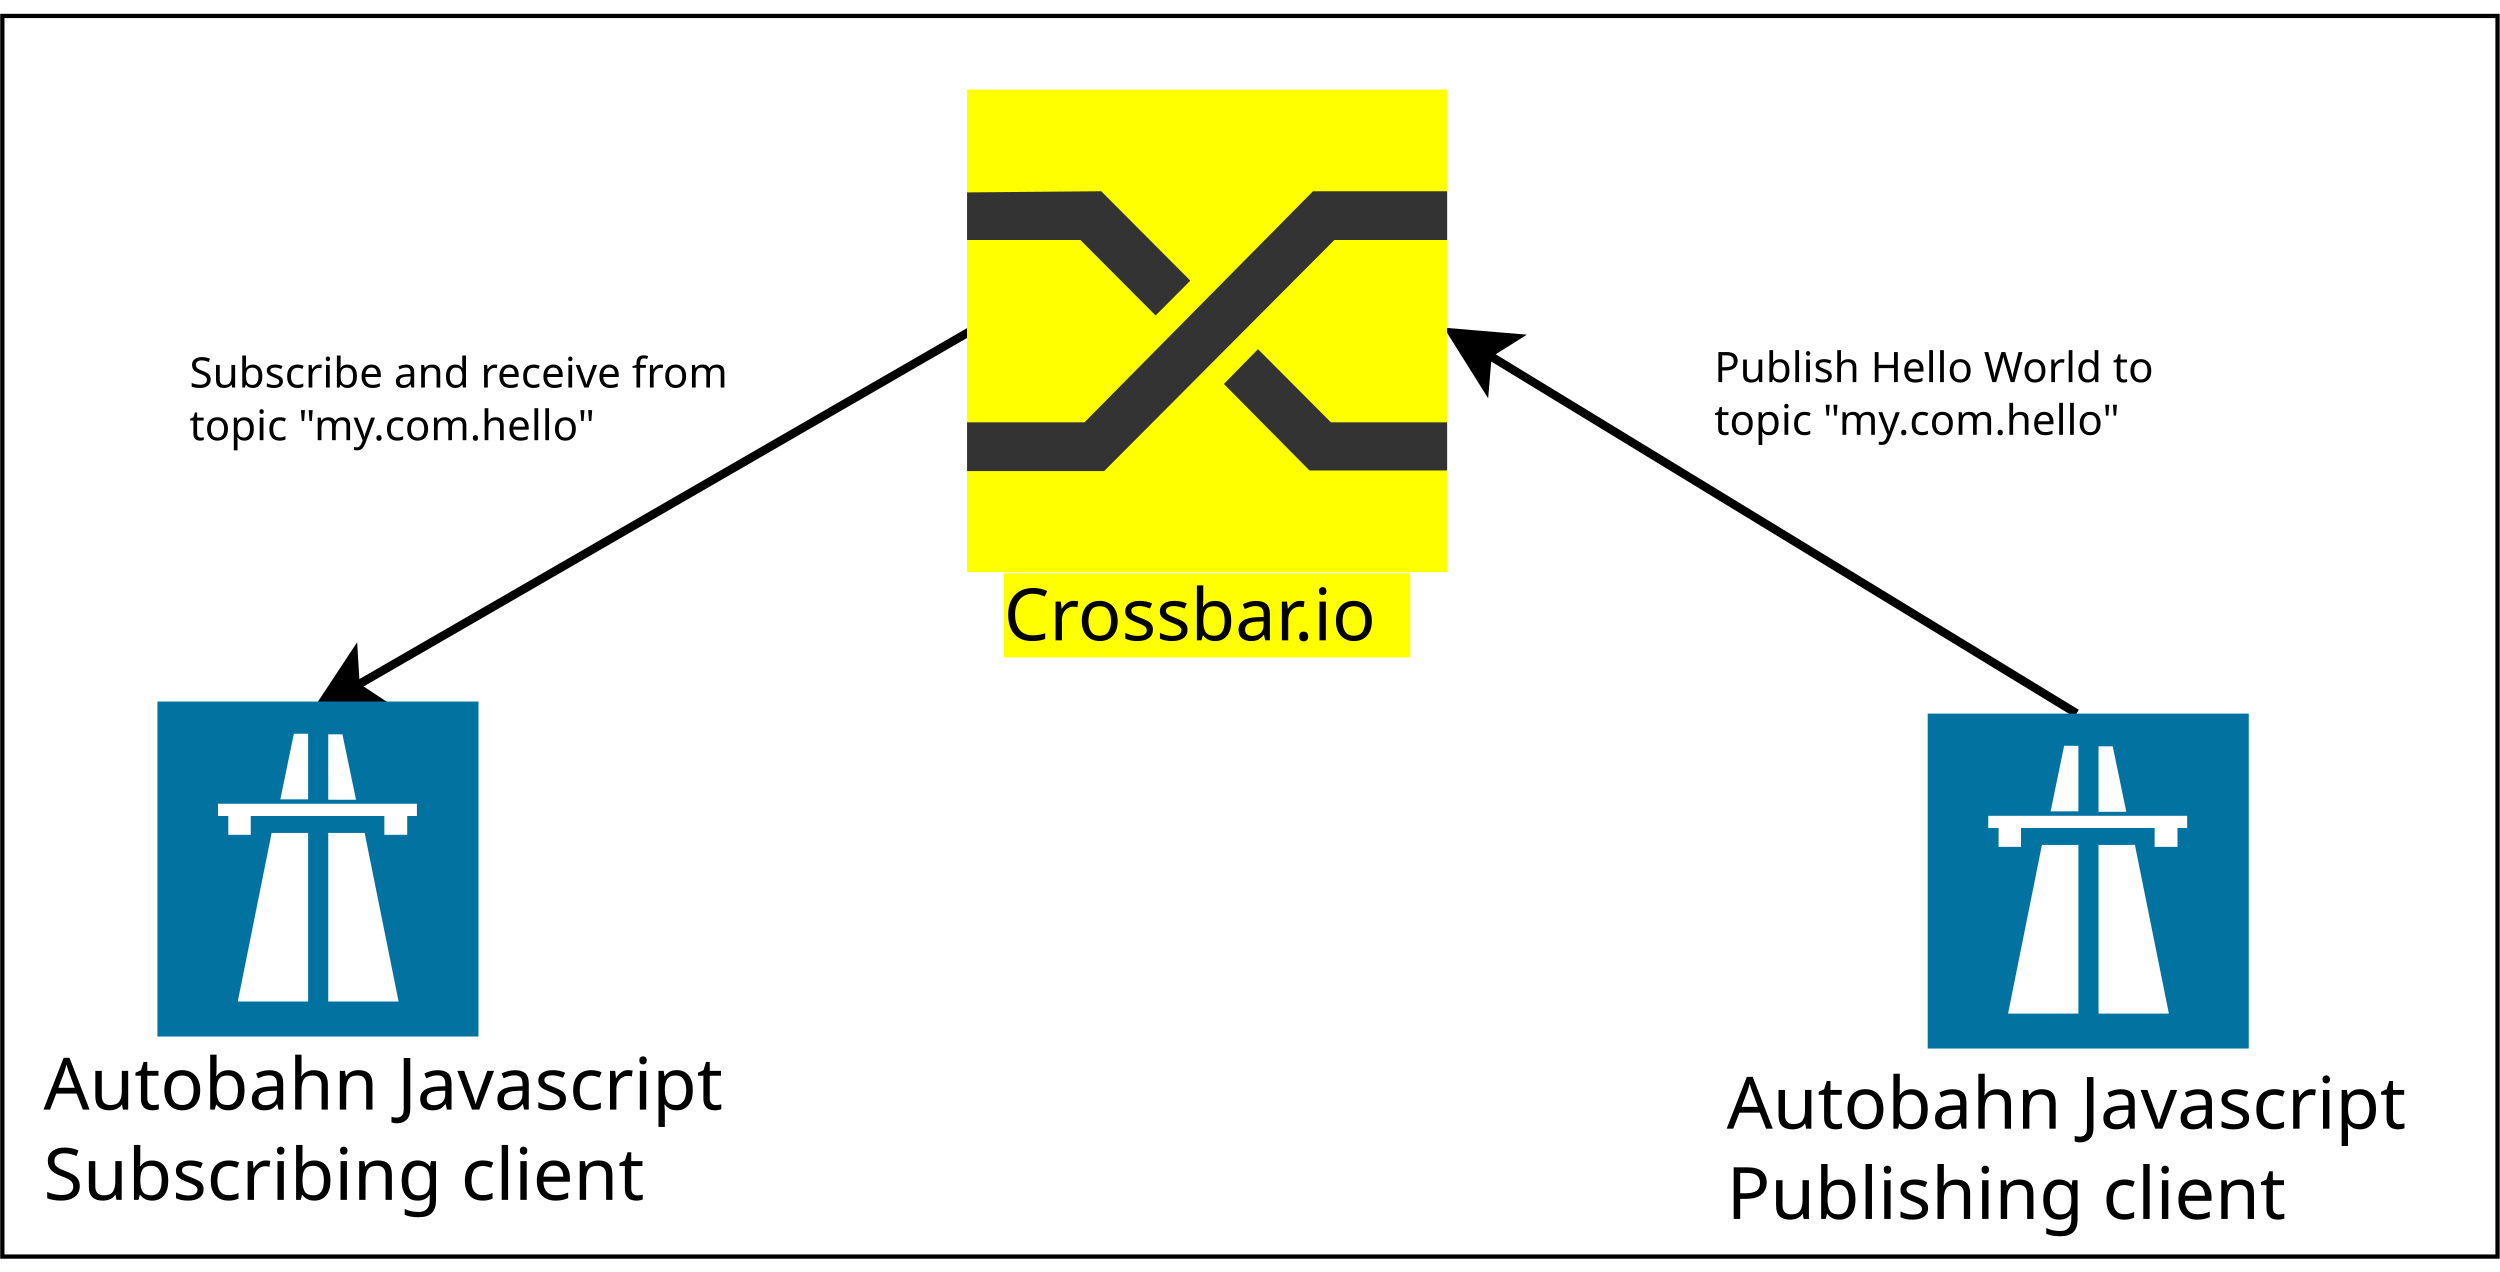
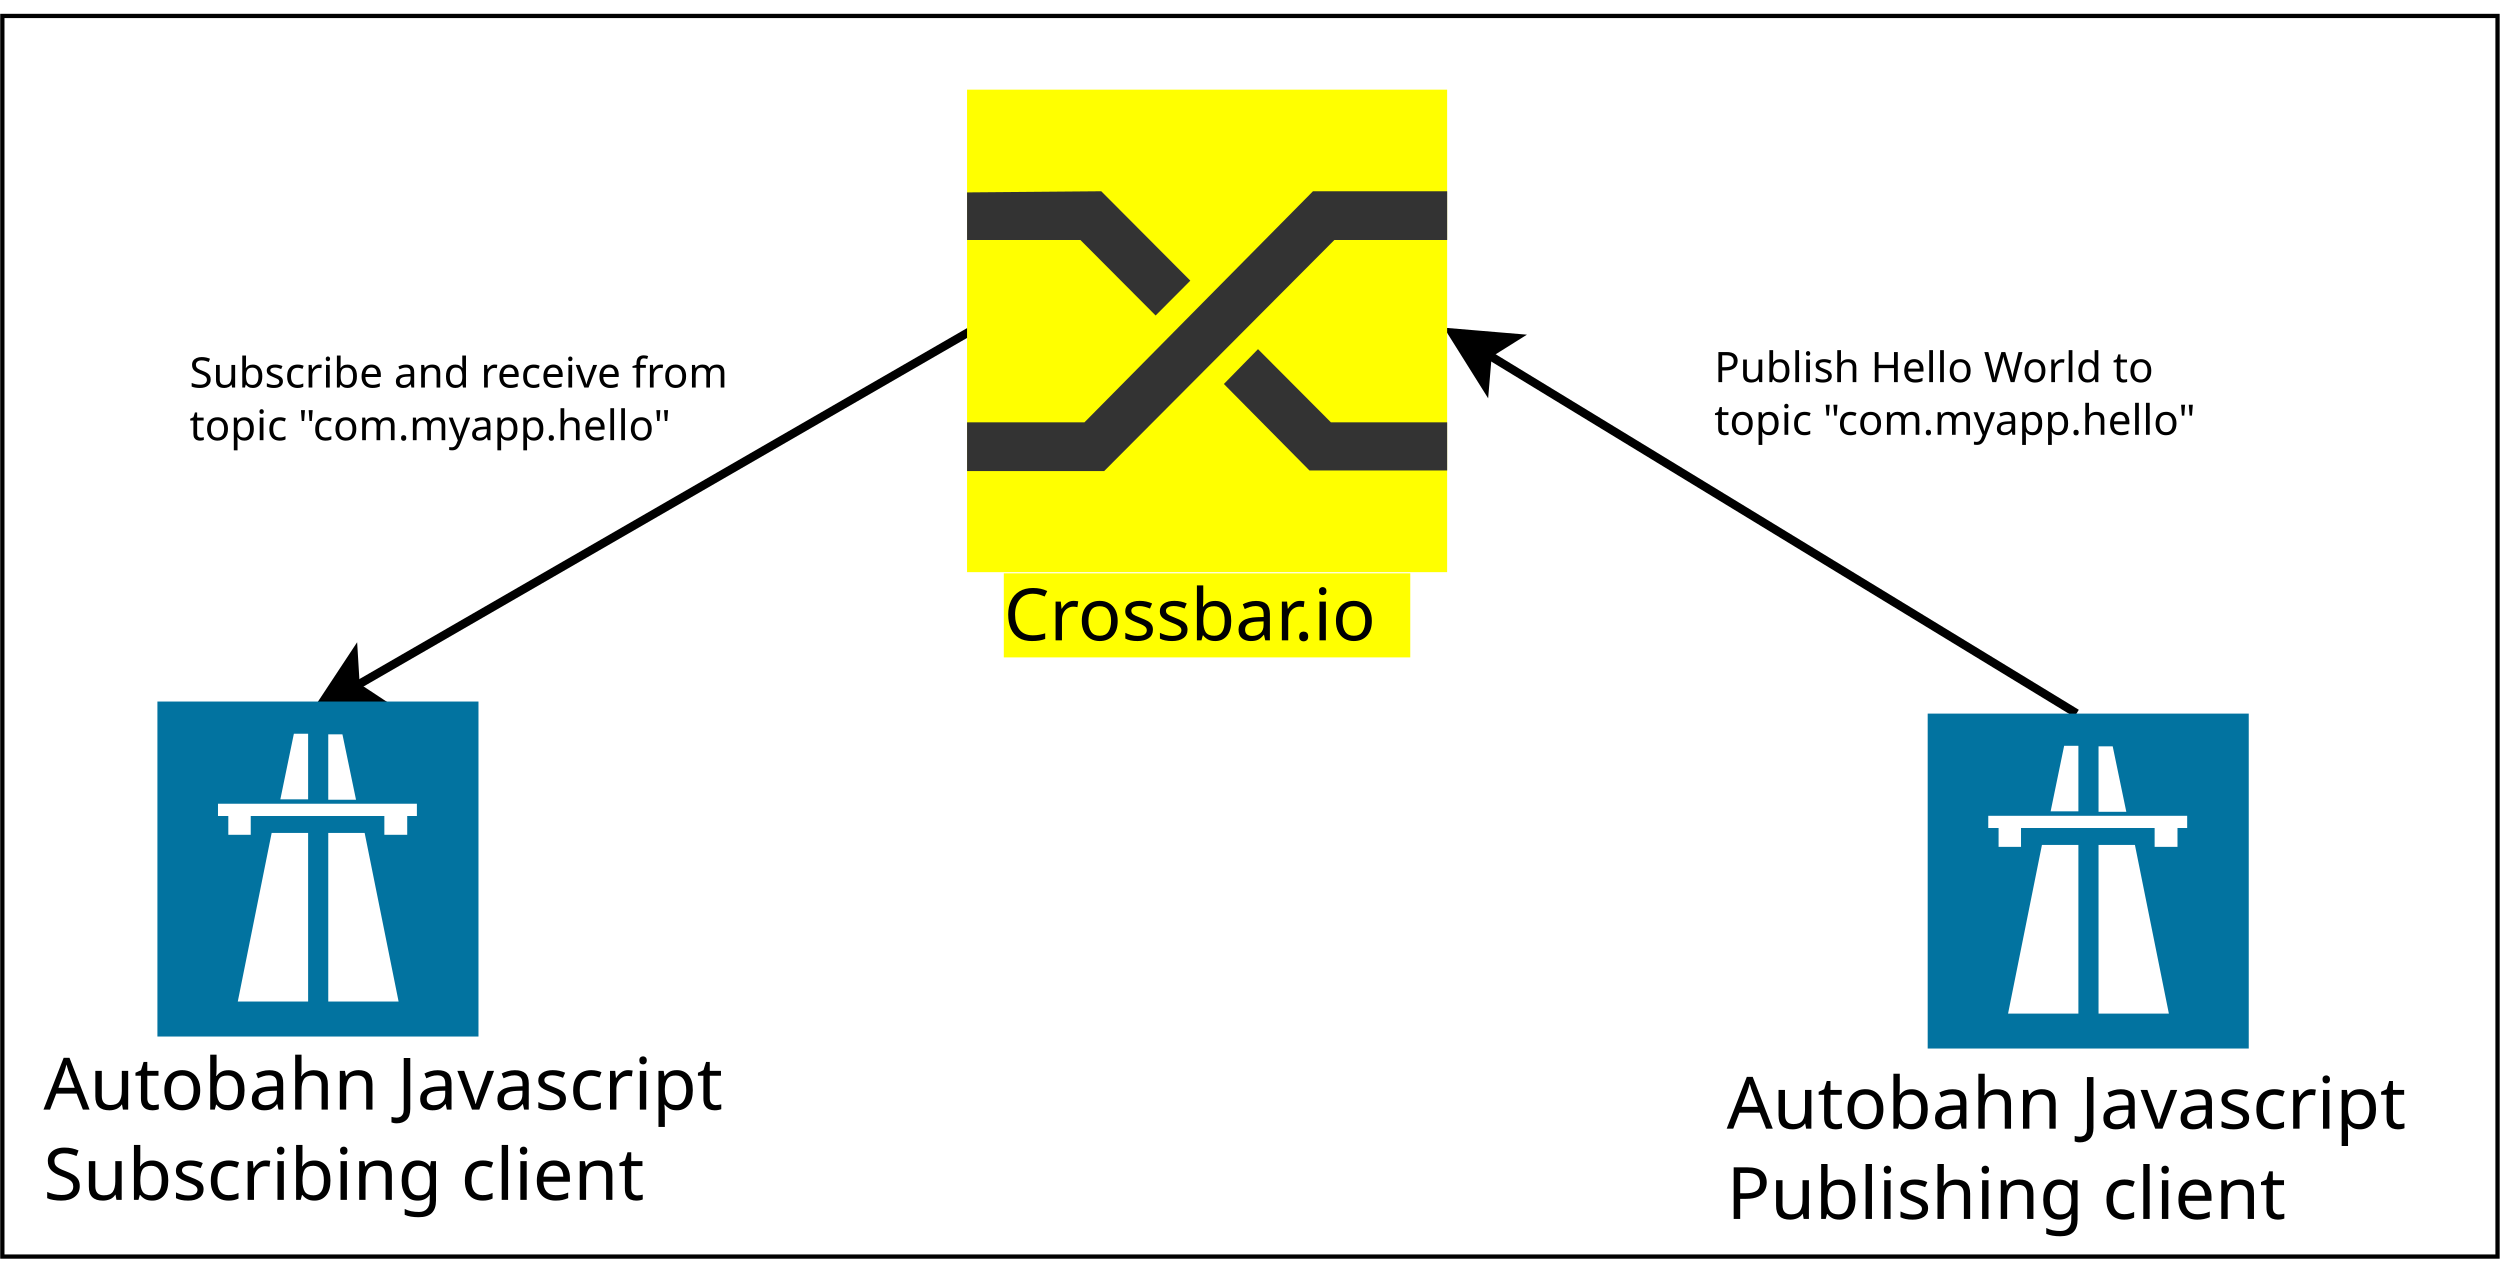
<svg xmlns="http://www.w3.org/2000/svg" width="59cm" height="30cm" viewBox="132 371 1172 584" version="1.1" id="svg58">
  <defs id="defs62" />
  <rect style="fill: none; fill-opacity:0; stroke-width: 2; stroke: #000000" x="133.1" y="372.511" width="1169.74" height="581.603" id="rect2" />
  <g id="g16">
    <polyline style="fill: none; fill-opacity:0; stroke-width: 4; stroke: #000000" points="1105.5,699.49 829.372,531.135 " id="polyline10" />
    <polygon style="fill: #000000" points="812.722,520.984 841.689,523.419 829.372,531.135 828.154,545.618 " id="polygon12" />
    <polygon style="fill: none; fill-opacity:0; stroke-width: 4; stroke: #000000" points="812.722,520.984 841.689,523.419 829.372,531.135 828.154,545.618 " id="polygon14" />
  </g>
  <g id="g24">
    <polyline style="fill: none; fill-opacity:0; stroke-width: 4; stroke: #000000" points="298.667,686.737 589.684,518.656 " id="polyline18" />
    <polygon style="fill: #000000" points="281.781,696.489 297.793,672.228 298.667,686.737 310.797,694.743 " id="polygon20" />
    <polygon style="fill: none; fill-opacity:0; stroke-width: 4; stroke: #000000" points="281.781,696.489 297.793,672.228 298.667,686.737 310.797,694.743 " id="polygon22" />
  </g>
  <g id="g32">
    <rect style="fill: #ffff00" x="602.582" y="633.82" width="190.55" height="39.4" id="rect26" />
    <text font-size="33.867" style="fill: #000000;text-anchor:start;font-family:sans-serif;font-style:normal;font-weight:normal" x="602.582" y="665.22" id="text30">
      <tspan x="602.582" y="665.22" id="tspan28">Crossbar.io</tspan>
    </text>
  </g>
  <text font-size="19.756" style="fill: #000000;text-anchor:start;font-family:sans-serif;font-style:normal;font-weight:normal" x="935.666" y="544.178" id="text38">
    <tspan x="935.666" y="544.178" id="tspan34">Publish Hello World to </tspan>
-     <tspan x="935.666" y="568.872" id="tspan36"> topic "my.com.hello"</tspan>
+     <tspan x="935.666" y="568.872" id="tspan36"> topic "com.myapp.hello"</tspan>
  </text>
  <text font-size="19.756" style="fill: #000000;text-anchor:start;font-family:sans-serif;font-style:normal;font-weight:normal" x="220.856" y="546.722" id="text44">
    <tspan x="220.856" y="546.722" id="tspan40">   Subscribe and receive from </tspan>
-     <tspan x="220.856" y="571.417" id="tspan42">       topic "my.com.hello"</tspan>
+     <tspan x="220.856" y="571.417" id="tspan42">       topic "com.myapp.hello"</tspan>
  </text>
  <text font-size="33.867" style="font-style:normal;font-weight:normal;font-size:33.867px;font-family:sans-serif;text-anchor:start;fill:#000000" x="152.386" y="885.211" id="text50">
    <tspan x="152.386" y="885.211" id="tspan46">Autobahn Javascript</tspan>
    <tspan x="152.386" y="927.544" id="tspan48">Subscribing client</tspan>
  </text>
  <text font-size="33.867" style="font-style:normal;font-weight:normal;font-size:33.867px;font-family:sans-serif;text-anchor:start;fill:#000000" x="941.469" y="894.14" id="text56">
    <tspan x="941.469" y="894.14" id="tspan52">Autobahn Javascript</tspan>
    <tspan x="941.469" y="936.473" id="tspan54">Publishing client</tspan>
  </text>
  <g id="g4583" transform="matrix(1.515355,0,0,1.521016,-101.6337,-30.53014)" style="fill-rule:evenodd;stroke-width:2.292">
    <path d="M 453.35,287.7 V 436.41 H 601.87 V 287.7 Z" id="path4575" style="fill:#ffff00" />
    <path d="m 453.35,319.37 v 14.674 h 35.074 l 23.262,23.262 10.737,-10.737 -27.557,-27.557 -41.515,0.358 z" id="path4577" style="fill:#333333" />
    <path d="m 543.36,367.68 -10.558,10.737 26.484,26.663 h 42.59 v -14.852 h -35.967 l -22.547,-22.547 z" id="path4579" style="fill:#333333" />
    <path d="m 560.37,319.01 -70.697,71.22 h -36.32 v 15.032 h 42.411 l 71.22,-71.22 h 34.895 v -15.031 h -41.515 z" id="path4581" style="fill:#333333" />
  </g>
  <path style="fill:#0273a0;fill-rule:nonzero;stroke-width:1.02" d="M 205.794,693.918 V 850.945 H 356.311 V 693.918 Z m 63.976,15.091 h 6.675 v 30.738 H 263.428 Z m 16.119,0.278 h 6.641 l 6.374,30.668 h -13.016 z m -51.695,32.546 h 93.244 v 5.737 h -4.539 v 8.832 h -10.713 v -8.832 h -62.641 v 8.832 h -10.513 v -8.832 h -4.839 z m 25.163,13.666 h 17.087 v 79.07 h -32.972 z m 26.532,0 h 17.054 l 15.919,79.07 h -32.972 z" id="path4500" />
  <path style="fill:#0273a0;fill-rule:nonzero;stroke-width:1.02" d="m 1035.699,699.559 v 157.028 h 150.517 V 699.559 Z m 63.976,15.091 h 6.675 v 30.738 h -13.016 z m 16.119,0.278 h 6.641 l 6.374,30.668 h -13.016 z m -51.695,32.546 h 93.244 v 5.737 h -4.539 v 8.832 h -10.713 v -8.832 h -62.641 v 8.832 h -10.513 v -8.832 h -4.839 z m 25.163,13.666 h 17.087 v 79.07 h -32.972 z m 26.532,0 h 17.054 l 15.919,79.07 h -32.972 z" id="path4500-2" />
</svg>
